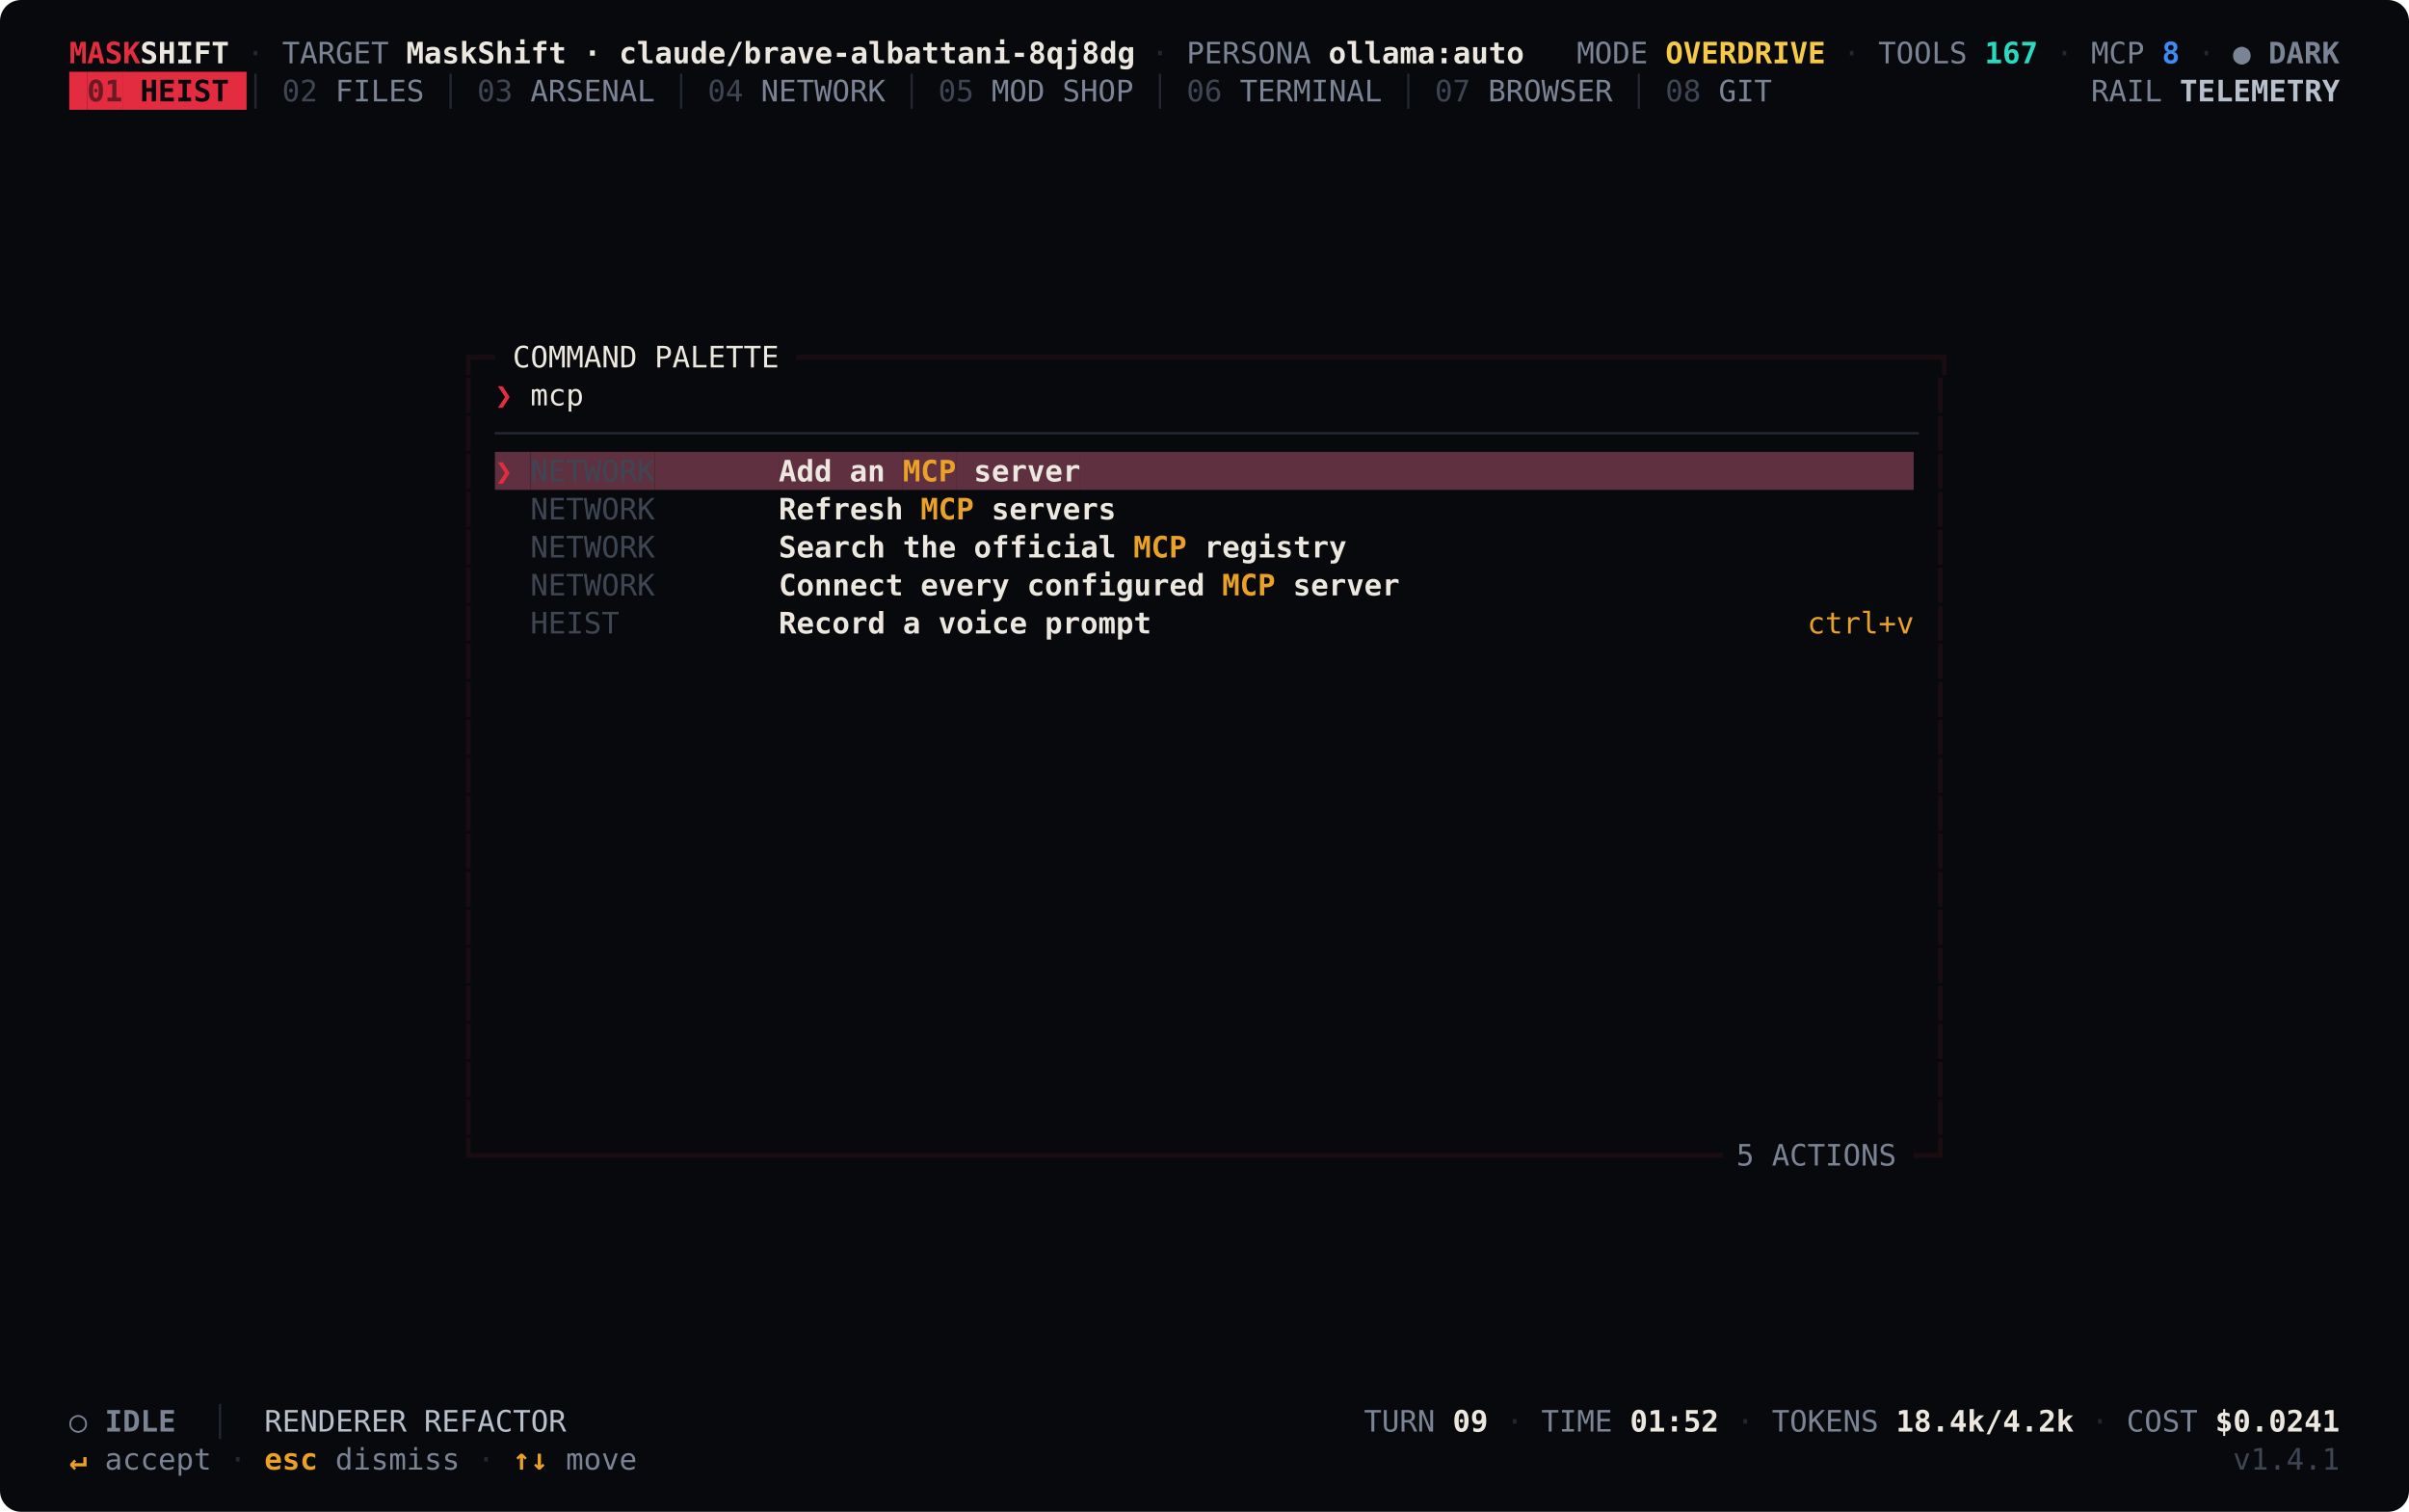
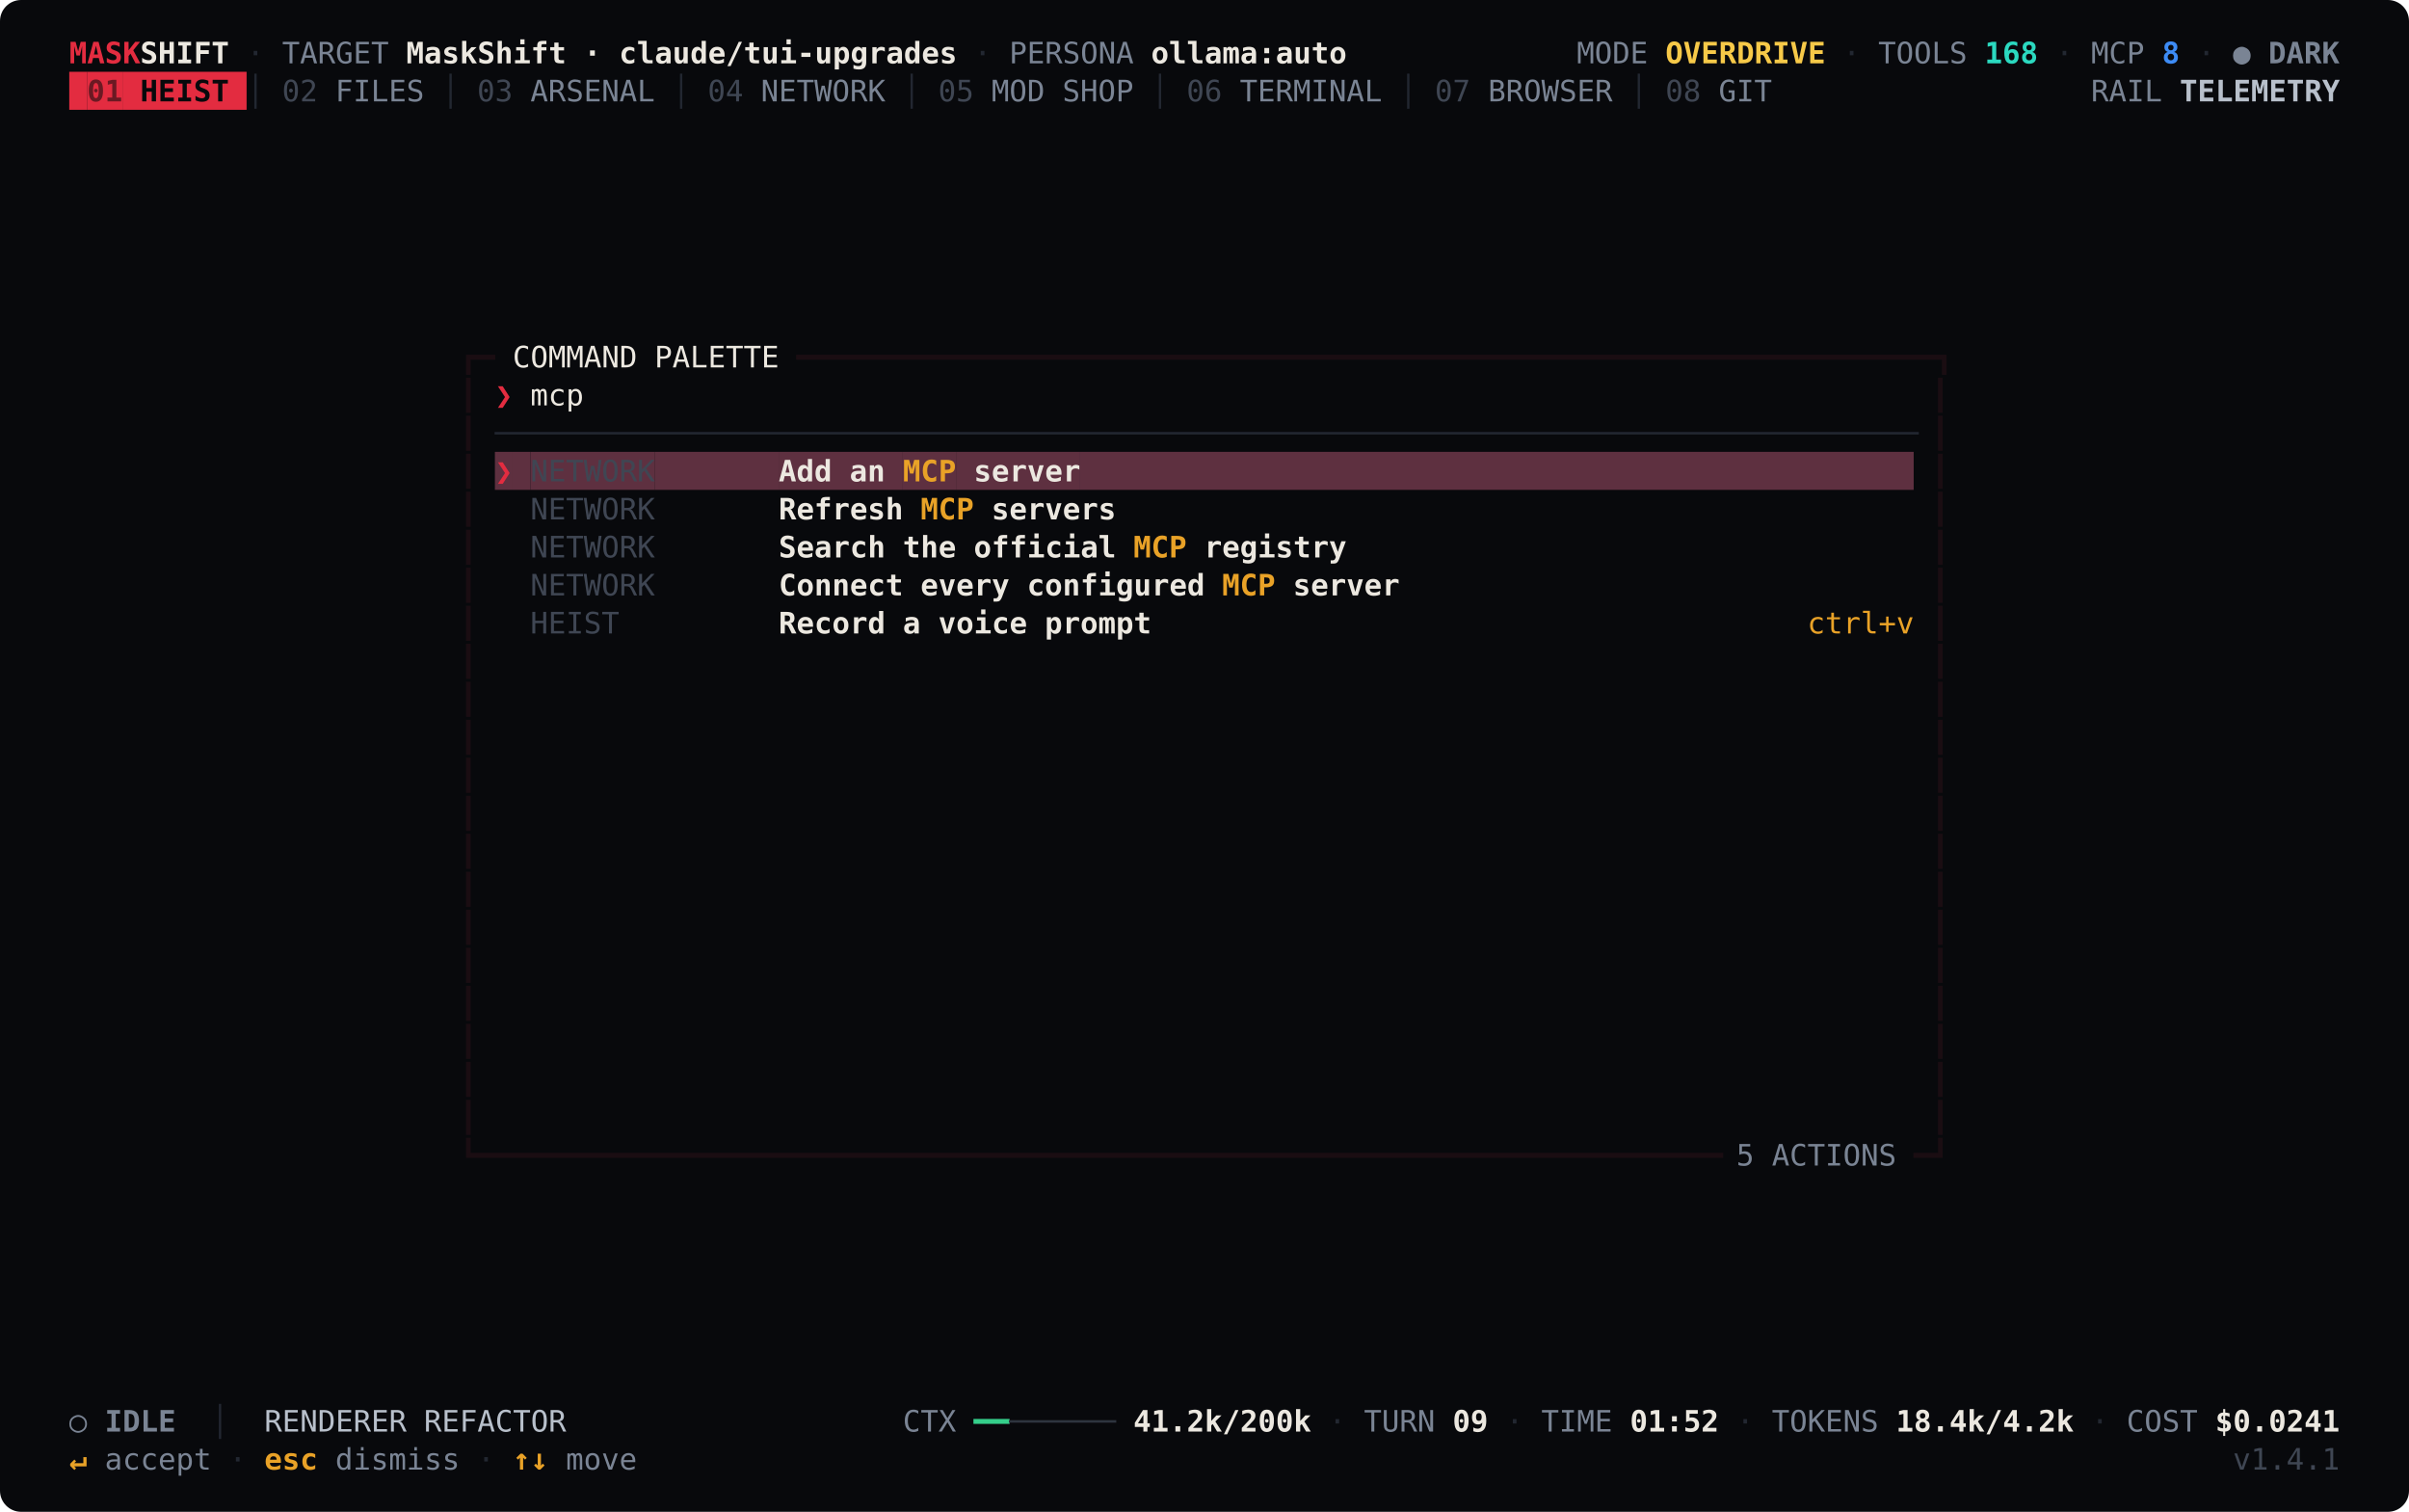
<svg xmlns="http://www.w3.org/2000/svg" width="1141" height="716" viewBox="0 0 1141 716" role="img" aria-label="MaskShift — command palette">
  <rect width="100%" height="100%" rx="10" fill="#08090C" />
  <g font-family="SFMono-Regular, Menlo, Consolas, DejaVu Sans Mono, monospace" font-size="14" xml:space="preserve">
    <text x="32.80" y="30.00" fill="#e32c40" textLength="33.60" lengthAdjust="spacingAndGlyphs" font-weight="700">MASK</text>
    <text x="66.40" y="30.00" fill="#ece8e0" textLength="42.00" lengthAdjust="spacingAndGlyphs" font-weight="700">SHIFT</text>
    <text x="116.80" y="30.00" fill="#222731" textLength="8.40" lengthAdjust="spacingAndGlyphs">·</text>
    <text x="133.60" y="30.00" fill="#7a8494" textLength="50.40" lengthAdjust="spacingAndGlyphs">TARGET</text>
    <text x="192.40" y="30.00" fill="#ece8e0" textLength="75.60" lengthAdjust="spacingAndGlyphs" font-weight="700">MaskShift</text>
    <text x="276.40" y="30.00" fill="#ece8e0" textLength="8.40" lengthAdjust="spacingAndGlyphs" font-weight="700">·</text>
-     <text x="293.20" y="30.00" fill="#ece8e0" textLength="243.60" lengthAdjust="spacingAndGlyphs" font-weight="700">claude/brave-albattani-8qj8dg</text>
-     <text x="545.20" y="30.00" fill="#222731" textLength="8.40" lengthAdjust="spacingAndGlyphs">·</text>
-     <text x="562.00" y="30.00" fill="#7a8494" textLength="58.80" lengthAdjust="spacingAndGlyphs">PERSONA</text>
-     <text x="629.20" y="30.00" fill="#ece8e0" textLength="92.40" lengthAdjust="spacingAndGlyphs" font-weight="700">ollama:auto</text>
+     <text x="293.20" y="30.00" fill="#ece8e0" textLength="159.60" lengthAdjust="spacingAndGlyphs" font-weight="700">claude/tui-upgrades</text>
+     <text x="461.20" y="30.00" fill="#222731" textLength="8.40" lengthAdjust="spacingAndGlyphs">·</text>
+     <text x="478.00" y="30.00" fill="#7a8494" textLength="58.80" lengthAdjust="spacingAndGlyphs">PERSONA</text>
+     <text x="545.20" y="30.00" fill="#ece8e0" textLength="92.40" lengthAdjust="spacingAndGlyphs" font-weight="700">ollama:auto</text>
    <text x="746.80" y="30.00" fill="#7a8494" textLength="33.60" lengthAdjust="spacingAndGlyphs">MODE</text>
    <text x="788.80" y="30.00" fill="#f7c948" textLength="75.60" lengthAdjust="spacingAndGlyphs" font-weight="700">OVERDRIVE</text>
    <text x="872.80" y="30.00" fill="#222731" textLength="8.40" lengthAdjust="spacingAndGlyphs">·</text>
    <text x="889.60" y="30.00" fill="#7a8494" textLength="42.00" lengthAdjust="spacingAndGlyphs">TOOLS</text>
-     <text x="940.00" y="30.00" fill="#2bd9c0" textLength="25.20" lengthAdjust="spacingAndGlyphs" font-weight="700">167</text>
+     <text x="940.00" y="30.00" fill="#2bd9c0" textLength="25.20" lengthAdjust="spacingAndGlyphs" font-weight="700">168</text>
    <text x="973.60" y="30.00" fill="#222731" textLength="8.40" lengthAdjust="spacingAndGlyphs">·</text>
    <text x="990.40" y="30.00" fill="#7a8494" textLength="25.20" lengthAdjust="spacingAndGlyphs">MCP</text>
    <text x="1024.00" y="30.00" fill="#3d8bf5" textLength="8.40" lengthAdjust="spacingAndGlyphs" font-weight="700">8</text>
    <text x="1040.80" y="30.00" fill="#222731" textLength="8.40" lengthAdjust="spacingAndGlyphs">·</text>
    <text x="1057.60" y="30.00" fill="#7a8494" textLength="8.40" lengthAdjust="spacingAndGlyphs">●</text>
    <text x="1074.40" y="30.00" fill="#7a8494" textLength="33.60" lengthAdjust="spacingAndGlyphs" font-weight="700">DARK</text>
    <rect x="32.80" y="34.00" width="8.40" height="18" fill="#e32c40" />
    <rect x="41.20" y="34.00" width="16.80" height="18" fill="#e32c40" />
    <text x="41.20" y="48.00" fill="#6b1923" textLength="16.80" lengthAdjust="spacingAndGlyphs" font-weight="700">01</text>
    <rect x="58.00" y="34.00" width="58.80" height="18" fill="#e32c40" />
    <text x="66.40" y="48.00" fill="#08090c" textLength="42.00" lengthAdjust="spacingAndGlyphs" font-weight="700">HEIST</text>
    <text x="116.80" y="48.00" fill="#222731" textLength="8.40" lengthAdjust="spacingAndGlyphs">│</text>
    <text x="133.60" y="48.00" fill="#3f4653" textLength="16.80" lengthAdjust="spacingAndGlyphs">02</text>
    <text x="158.80" y="48.00" fill="#7a8494" textLength="42.00" lengthAdjust="spacingAndGlyphs">FILES</text>
    <text x="209.20" y="48.00" fill="#222731" textLength="8.40" lengthAdjust="spacingAndGlyphs">│</text>
    <text x="226.00" y="48.00" fill="#3f4653" textLength="16.80" lengthAdjust="spacingAndGlyphs">03</text>
    <text x="251.20" y="48.00" fill="#7a8494" textLength="58.80" lengthAdjust="spacingAndGlyphs">ARSENAL</text>
    <text x="318.40" y="48.00" fill="#222731" textLength="8.40" lengthAdjust="spacingAndGlyphs">│</text>
    <text x="335.20" y="48.00" fill="#3f4653" textLength="16.80" lengthAdjust="spacingAndGlyphs">04</text>
    <text x="360.40" y="48.00" fill="#7a8494" textLength="58.80" lengthAdjust="spacingAndGlyphs">NETWORK</text>
    <text x="427.60" y="48.00" fill="#222731" textLength="8.40" lengthAdjust="spacingAndGlyphs">│</text>
    <text x="444.40" y="48.00" fill="#3f4653" textLength="16.80" lengthAdjust="spacingAndGlyphs">05</text>
    <text x="469.60" y="48.00" fill="#7a8494" textLength="25.20" lengthAdjust="spacingAndGlyphs">MOD</text>
    <text x="503.20" y="48.00" fill="#7a8494" textLength="33.60" lengthAdjust="spacingAndGlyphs">SHOP</text>
    <text x="545.20" y="48.00" fill="#222731" textLength="8.40" lengthAdjust="spacingAndGlyphs">│</text>
    <text x="562.00" y="48.00" fill="#3f4653" textLength="16.80" lengthAdjust="spacingAndGlyphs">06</text>
    <text x="587.20" y="48.00" fill="#7a8494" textLength="67.20" lengthAdjust="spacingAndGlyphs">TERMINAL</text>
    <text x="662.80" y="48.00" fill="#222731" textLength="8.40" lengthAdjust="spacingAndGlyphs">│</text>
    <text x="679.60" y="48.00" fill="#3f4653" textLength="16.80" lengthAdjust="spacingAndGlyphs">07</text>
    <text x="704.80" y="48.00" fill="#7a8494" textLength="58.80" lengthAdjust="spacingAndGlyphs">BROWSER</text>
    <text x="772.00" y="48.00" fill="#222731" textLength="8.40" lengthAdjust="spacingAndGlyphs">│</text>
    <text x="788.80" y="48.00" fill="#3f4653" textLength="16.80" lengthAdjust="spacingAndGlyphs">08</text>
    <text x="814.00" y="48.00" fill="#7a8494" textLength="25.20" lengthAdjust="spacingAndGlyphs">GIT</text>
    <text x="990.40" y="48.00" fill="#7a8494" textLength="33.60" lengthAdjust="spacingAndGlyphs">RAIL</text>
    <text x="1032.40" y="48.00" fill="#b8c0cb" textLength="75.60" lengthAdjust="spacingAndGlyphs" font-weight="700">TELEMETRY</text>
-     <text x="217.60" y="174.00" fill="#190d12" textLength="16.80" lengthAdjust="spacingAndGlyphs">┏━</text>
+     <text x="217.60" y="174.00" fill="#1a0d12" textLength="16.80" lengthAdjust="spacingAndGlyphs">┏━</text>
    <text x="242.80" y="174.00" fill="#ece8e0" textLength="58.80" lengthAdjust="spacingAndGlyphs">COMMAND</text>
    <text x="310.00" y="174.00" fill="#ece8e0" textLength="58.80" lengthAdjust="spacingAndGlyphs">PALETTE</text>
-     <text x="377.20" y="174.00" fill="#190d12" textLength="546.00" lengthAdjust="spacingAndGlyphs">━━━━━━━━━━━━━━━━━━━━━━━━━━━━━━━━━━━━━━━━━━━━━━━━━━━━━━━━━━━━━━━━┓</text>
-     <text x="217.60" y="192.00" fill="#190d12" textLength="8.40" lengthAdjust="spacingAndGlyphs">┃</text>
+     <text x="377.20" y="174.00" fill="#1a0d12" textLength="546.00" lengthAdjust="spacingAndGlyphs">━━━━━━━━━━━━━━━━━━━━━━━━━━━━━━━━━━━━━━━━━━━━━━━━━━━━━━━━━━━━━━━━┓</text>
+     <text x="217.60" y="192.00" fill="#1a0d12" textLength="8.40" lengthAdjust="spacingAndGlyphs">┃</text>
    <text x="234.40" y="192.00" fill="#e32c40" textLength="8.40" lengthAdjust="spacingAndGlyphs">❯</text>
    <text x="251.20" y="192.00" fill="#ece8e0" textLength="25.20" lengthAdjust="spacingAndGlyphs">mcp</text>
-     <text x="914.80" y="192.00" fill="#190d12" textLength="8.40" lengthAdjust="spacingAndGlyphs">┃</text>
-     <text x="217.60" y="210.00" fill="#190d12" textLength="8.40" lengthAdjust="spacingAndGlyphs">┃</text>
+     <text x="914.80" y="192.00" fill="#1a0d12" textLength="8.40" lengthAdjust="spacingAndGlyphs">┃</text>
+     <text x="217.60" y="210.00" fill="#1a0d12" textLength="8.40" lengthAdjust="spacingAndGlyphs">┃</text>
    <text x="234.40" y="210.00" fill="#222731" textLength="672.00" lengthAdjust="spacingAndGlyphs">────────────────────────────────────────────────────────────────────────────────</text>
-     <text x="914.80" y="210.00" fill="#190d12" textLength="8.40" lengthAdjust="spacingAndGlyphs">┃</text>
-     <text x="217.60" y="228.00" fill="#190d12" textLength="8.40" lengthAdjust="spacingAndGlyphs">┃</text>
+     <text x="914.80" y="210.00" fill="#1a0d12" textLength="8.40" lengthAdjust="spacingAndGlyphs">┃</text>
+     <text x="217.60" y="228.00" fill="#1a0d12" textLength="8.40" lengthAdjust="spacingAndGlyphs">┃</text>
    <rect x="234.40" y="214.00" width="8.40" height="18" fill="#5e3040" />
    <text x="234.40" y="228.00" fill="#e32c40" textLength="8.40" lengthAdjust="spacingAndGlyphs">❯</text>
    <rect x="242.80" y="214.00" width="8.40" height="18" fill="#5e3040" />
    <rect x="251.20" y="214.00" width="58.80" height="18" fill="#5e3040" />
    <text x="251.20" y="228.00" fill="#3f4653" textLength="58.80" lengthAdjust="spacingAndGlyphs">NETWORK</text>
    <rect x="310.00" y="214.00" width="58.80" height="18" fill="#5e3040" />
    <rect x="368.80" y="214.00" width="58.80" height="18" fill="#5e3040" />
    <text x="368.80" y="228.00" fill="#ece8e0" textLength="25.20" lengthAdjust="spacingAndGlyphs" font-weight="700">Add</text>
    <text x="402.40" y="228.00" fill="#ece8e0" textLength="16.80" lengthAdjust="spacingAndGlyphs" font-weight="700">an</text>
    <rect x="427.60" y="214.00" width="25.20" height="18" fill="#5e3040" />
    <text x="427.60" y="228.00" fill="#e9a227" textLength="25.20" lengthAdjust="spacingAndGlyphs" font-weight="700">MCP</text>
    <rect x="452.80" y="214.00" width="58.80" height="18" fill="#5e3040" />
    <text x="461.20" y="228.00" fill="#ece8e0" textLength="50.40" lengthAdjust="spacingAndGlyphs" font-weight="700">server</text>
    <rect x="511.60" y="214.00" width="394.80" height="18" fill="#5e3040" />
-     <text x="914.80" y="228.00" fill="#190d12" textLength="8.40" lengthAdjust="spacingAndGlyphs">┃</text>
-     <text x="217.60" y="246.00" fill="#190d12" textLength="8.40" lengthAdjust="spacingAndGlyphs">┃</text>
+     <text x="914.80" y="228.00" fill="#1a0d12" textLength="8.40" lengthAdjust="spacingAndGlyphs">┃</text>
+     <text x="217.60" y="246.00" fill="#1a0d12" textLength="8.40" lengthAdjust="spacingAndGlyphs">┃</text>
    <text x="251.20" y="246.00" fill="#3f4653" textLength="58.80" lengthAdjust="spacingAndGlyphs">NETWORK</text>
    <text x="368.80" y="246.00" fill="#ece8e0" textLength="58.80" lengthAdjust="spacingAndGlyphs" font-weight="700">Refresh</text>
    <text x="436.00" y="246.00" fill="#e9a227" textLength="25.20" lengthAdjust="spacingAndGlyphs" font-weight="700">MCP</text>
    <text x="469.60" y="246.00" fill="#ece8e0" textLength="58.80" lengthAdjust="spacingAndGlyphs" font-weight="700">servers</text>
-     <text x="914.80" y="246.00" fill="#190d12" textLength="8.40" lengthAdjust="spacingAndGlyphs">┃</text>
-     <text x="217.60" y="264.00" fill="#190d12" textLength="8.40" lengthAdjust="spacingAndGlyphs">┃</text>
+     <text x="914.80" y="246.00" fill="#1a0d12" textLength="8.40" lengthAdjust="spacingAndGlyphs">┃</text>
+     <text x="217.60" y="264.00" fill="#1a0d12" textLength="8.40" lengthAdjust="spacingAndGlyphs">┃</text>
    <text x="251.20" y="264.00" fill="#3f4653" textLength="58.80" lengthAdjust="spacingAndGlyphs">NETWORK</text>
    <text x="368.80" y="264.00" fill="#ece8e0" textLength="50.40" lengthAdjust="spacingAndGlyphs" font-weight="700">Search</text>
    <text x="427.60" y="264.00" fill="#ece8e0" textLength="25.20" lengthAdjust="spacingAndGlyphs" font-weight="700">the</text>
    <text x="461.20" y="264.00" fill="#ece8e0" textLength="67.20" lengthAdjust="spacingAndGlyphs" font-weight="700">official</text>
    <text x="536.80" y="264.00" fill="#e9a227" textLength="25.20" lengthAdjust="spacingAndGlyphs" font-weight="700">MCP</text>
    <text x="570.40" y="264.00" fill="#ece8e0" textLength="67.20" lengthAdjust="spacingAndGlyphs" font-weight="700">registry</text>
-     <text x="914.80" y="264.00" fill="#190d12" textLength="8.40" lengthAdjust="spacingAndGlyphs">┃</text>
-     <text x="217.60" y="282.00" fill="#190d12" textLength="8.40" lengthAdjust="spacingAndGlyphs">┃</text>
+     <text x="914.80" y="264.00" fill="#1a0d12" textLength="8.40" lengthAdjust="spacingAndGlyphs">┃</text>
+     <text x="217.60" y="282.00" fill="#1a0d12" textLength="8.40" lengthAdjust="spacingAndGlyphs">┃</text>
    <text x="251.20" y="282.00" fill="#3f4653" textLength="58.80" lengthAdjust="spacingAndGlyphs">NETWORK</text>
    <text x="368.80" y="282.00" fill="#ece8e0" textLength="58.80" lengthAdjust="spacingAndGlyphs" font-weight="700">Connect</text>
    <text x="436.00" y="282.00" fill="#ece8e0" textLength="42.00" lengthAdjust="spacingAndGlyphs" font-weight="700">every</text>
    <text x="486.40" y="282.00" fill="#ece8e0" textLength="84.00" lengthAdjust="spacingAndGlyphs" font-weight="700">configured</text>
    <text x="578.80" y="282.00" fill="#e9a227" textLength="25.20" lengthAdjust="spacingAndGlyphs" font-weight="700">MCP</text>
    <text x="612.40" y="282.00" fill="#ece8e0" textLength="50.40" lengthAdjust="spacingAndGlyphs" font-weight="700">server</text>
-     <text x="914.80" y="282.00" fill="#190d12" textLength="8.40" lengthAdjust="spacingAndGlyphs">┃</text>
-     <text x="217.60" y="300.00" fill="#190d12" textLength="8.40" lengthAdjust="spacingAndGlyphs">┃</text>
+     <text x="914.80" y="282.00" fill="#1a0d12" textLength="8.40" lengthAdjust="spacingAndGlyphs">┃</text>
+     <text x="217.60" y="300.00" fill="#1a0d12" textLength="8.40" lengthAdjust="spacingAndGlyphs">┃</text>
    <text x="251.20" y="300.00" fill="#3f4653" textLength="42.00" lengthAdjust="spacingAndGlyphs">HEIST</text>
    <text x="368.80" y="300.00" fill="#ece8e0" textLength="50.40" lengthAdjust="spacingAndGlyphs" font-weight="700">Record</text>
    <text x="427.60" y="300.00" fill="#ece8e0" textLength="8.40" lengthAdjust="spacingAndGlyphs" font-weight="700">a</text>
    <text x="444.40" y="300.00" fill="#ece8e0" textLength="42.00" lengthAdjust="spacingAndGlyphs" font-weight="700">voice</text>
    <text x="494.80" y="300.00" fill="#ece8e0" textLength="50.40" lengthAdjust="spacingAndGlyphs" font-weight="700">prompt</text>
    <text x="856.00" y="300.00" fill="#e9a227" textLength="50.40" lengthAdjust="spacingAndGlyphs">ctrl+v</text>
-     <text x="914.80" y="300.00" fill="#190d12" textLength="8.40" lengthAdjust="spacingAndGlyphs">┃</text>
-     <text x="217.60" y="318.00" fill="#190d12" textLength="8.40" lengthAdjust="spacingAndGlyphs">┃</text>
-     <text x="914.80" y="318.00" fill="#190d12" textLength="8.40" lengthAdjust="spacingAndGlyphs">┃</text>
-     <text x="217.60" y="336.00" fill="#190d12" textLength="8.40" lengthAdjust="spacingAndGlyphs">┃</text>
-     <text x="914.80" y="336.00" fill="#190d12" textLength="8.40" lengthAdjust="spacingAndGlyphs">┃</text>
-     <text x="217.60" y="354.00" fill="#190d12" textLength="8.40" lengthAdjust="spacingAndGlyphs">┃</text>
-     <text x="914.80" y="354.00" fill="#190d12" textLength="8.40" lengthAdjust="spacingAndGlyphs">┃</text>
-     <text x="217.60" y="372.00" fill="#190d12" textLength="8.40" lengthAdjust="spacingAndGlyphs">┃</text>
-     <text x="914.80" y="372.00" fill="#190d12" textLength="8.40" lengthAdjust="spacingAndGlyphs">┃</text>
-     <text x="217.60" y="390.00" fill="#190d12" textLength="8.40" lengthAdjust="spacingAndGlyphs">┃</text>
-     <text x="914.80" y="390.00" fill="#190d12" textLength="8.40" lengthAdjust="spacingAndGlyphs">┃</text>
-     <text x="217.60" y="408.00" fill="#190d12" textLength="8.40" lengthAdjust="spacingAndGlyphs">┃</text>
-     <text x="914.80" y="408.00" fill="#190d12" textLength="8.40" lengthAdjust="spacingAndGlyphs">┃</text>
-     <text x="217.60" y="426.00" fill="#190d12" textLength="8.40" lengthAdjust="spacingAndGlyphs">┃</text>
-     <text x="914.80" y="426.00" fill="#190d12" textLength="8.40" lengthAdjust="spacingAndGlyphs">┃</text>
-     <text x="217.60" y="444.00" fill="#190d12" textLength="8.40" lengthAdjust="spacingAndGlyphs">┃</text>
-     <text x="914.80" y="444.00" fill="#190d12" textLength="8.40" lengthAdjust="spacingAndGlyphs">┃</text>
-     <text x="217.60" y="462.00" fill="#190d12" textLength="8.40" lengthAdjust="spacingAndGlyphs">┃</text>
-     <text x="914.80" y="462.00" fill="#190d12" textLength="8.40" lengthAdjust="spacingAndGlyphs">┃</text>
-     <text x="217.60" y="480.00" fill="#190d12" textLength="8.40" lengthAdjust="spacingAndGlyphs">┃</text>
-     <text x="914.80" y="480.00" fill="#190d12" textLength="8.40" lengthAdjust="spacingAndGlyphs">┃</text>
-     <text x="217.60" y="498.00" fill="#190d12" textLength="8.40" lengthAdjust="spacingAndGlyphs">┃</text>
-     <text x="914.80" y="498.00" fill="#190d12" textLength="8.40" lengthAdjust="spacingAndGlyphs">┃</text>
-     <text x="217.60" y="516.00" fill="#190d12" textLength="8.40" lengthAdjust="spacingAndGlyphs">┃</text>
-     <text x="914.80" y="516.00" fill="#190d12" textLength="8.40" lengthAdjust="spacingAndGlyphs">┃</text>
-     <text x="217.60" y="534.00" fill="#190d12" textLength="8.40" lengthAdjust="spacingAndGlyphs">┃</text>
-     <text x="914.80" y="534.00" fill="#190d12" textLength="8.40" lengthAdjust="spacingAndGlyphs">┃</text>
-     <text x="217.60" y="552.00" fill="#190d12" textLength="596.40" lengthAdjust="spacingAndGlyphs">┗━━━━━━━━━━━━━━━━━━━━━━━━━━━━━━━━━━━━━━━━━━━━━━━━━━━━━━━━━━━━━━━━━━━━━━</text>
+     <text x="914.80" y="300.00" fill="#1a0d12" textLength="8.40" lengthAdjust="spacingAndGlyphs">┃</text>
+     <text x="217.60" y="318.00" fill="#1a0d12" textLength="8.40" lengthAdjust="spacingAndGlyphs">┃</text>
+     <text x="914.80" y="318.00" fill="#1a0d12" textLength="8.40" lengthAdjust="spacingAndGlyphs">┃</text>
+     <text x="217.60" y="336.00" fill="#1a0d12" textLength="8.40" lengthAdjust="spacingAndGlyphs">┃</text>
+     <text x="914.80" y="336.00" fill="#1a0d12" textLength="8.40" lengthAdjust="spacingAndGlyphs">┃</text>
+     <text x="217.60" y="354.00" fill="#1a0d12" textLength="8.40" lengthAdjust="spacingAndGlyphs">┃</text>
+     <text x="914.80" y="354.00" fill="#1a0d12" textLength="8.40" lengthAdjust="spacingAndGlyphs">┃</text>
+     <text x="217.60" y="372.00" fill="#1a0d12" textLength="8.40" lengthAdjust="spacingAndGlyphs">┃</text>
+     <text x="914.80" y="372.00" fill="#1a0d12" textLength="8.40" lengthAdjust="spacingAndGlyphs">┃</text>
+     <text x="217.60" y="390.00" fill="#1a0d12" textLength="8.40" lengthAdjust="spacingAndGlyphs">┃</text>
+     <text x="914.80" y="390.00" fill="#1a0d12" textLength="8.40" lengthAdjust="spacingAndGlyphs">┃</text>
+     <text x="217.60" y="408.00" fill="#1a0d12" textLength="8.40" lengthAdjust="spacingAndGlyphs">┃</text>
+     <text x="914.80" y="408.00" fill="#1a0d12" textLength="8.40" lengthAdjust="spacingAndGlyphs">┃</text>
+     <text x="217.60" y="426.00" fill="#1a0d12" textLength="8.40" lengthAdjust="spacingAndGlyphs">┃</text>
+     <text x="914.80" y="426.00" fill="#1a0d12" textLength="8.40" lengthAdjust="spacingAndGlyphs">┃</text>
+     <text x="217.60" y="444.00" fill="#1a0d12" textLength="8.40" lengthAdjust="spacingAndGlyphs">┃</text>
+     <text x="914.80" y="444.00" fill="#1a0d12" textLength="8.40" lengthAdjust="spacingAndGlyphs">┃</text>
+     <text x="217.60" y="462.00" fill="#1a0d12" textLength="8.40" lengthAdjust="spacingAndGlyphs">┃</text>
+     <text x="914.80" y="462.00" fill="#1a0d12" textLength="8.40" lengthAdjust="spacingAndGlyphs">┃</text>
+     <text x="217.60" y="480.00" fill="#1a0d12" textLength="8.40" lengthAdjust="spacingAndGlyphs">┃</text>
+     <text x="914.80" y="480.00" fill="#1a0d12" textLength="8.40" lengthAdjust="spacingAndGlyphs">┃</text>
+     <text x="217.60" y="498.00" fill="#1a0d12" textLength="8.40" lengthAdjust="spacingAndGlyphs">┃</text>
+     <text x="914.80" y="498.00" fill="#1a0d12" textLength="8.40" lengthAdjust="spacingAndGlyphs">┃</text>
+     <text x="217.60" y="516.00" fill="#1a0d12" textLength="8.40" lengthAdjust="spacingAndGlyphs">┃</text>
+     <text x="914.80" y="516.00" fill="#1a0d12" textLength="8.40" lengthAdjust="spacingAndGlyphs">┃</text>
+     <text x="217.60" y="534.00" fill="#1a0d12" textLength="8.40" lengthAdjust="spacingAndGlyphs">┃</text>
+     <text x="914.80" y="534.00" fill="#1a0d12" textLength="8.40" lengthAdjust="spacingAndGlyphs">┃</text>
+     <text x="217.60" y="552.00" fill="#1a0d12" textLength="596.40" lengthAdjust="spacingAndGlyphs">┗━━━━━━━━━━━━━━━━━━━━━━━━━━━━━━━━━━━━━━━━━━━━━━━━━━━━━━━━━━━━━━━━━━━━━━</text>
    <text x="822.40" y="552.00" fill="#7a8494" textLength="8.40" lengthAdjust="spacingAndGlyphs">5</text>
    <text x="839.20" y="552.00" fill="#7a8494" textLength="58.80" lengthAdjust="spacingAndGlyphs">ACTIONS</text>
-     <text x="906.40" y="552.00" fill="#190d12" textLength="16.80" lengthAdjust="spacingAndGlyphs">━┛</text>
+     <text x="906.40" y="552.00" fill="#1a0d12" textLength="16.80" lengthAdjust="spacingAndGlyphs">━┛</text>
    <text x="32.80" y="678.00" fill="#7a8494" textLength="8.40" lengthAdjust="spacingAndGlyphs">○</text>
    <text x="49.60" y="678.00" fill="#7a8494" textLength="33.60" lengthAdjust="spacingAndGlyphs" font-weight="700">IDLE</text>
    <text x="100.00" y="678.00" fill="#222731" textLength="8.40" lengthAdjust="spacingAndGlyphs">│</text>
    <text x="125.20" y="678.00" fill="#b8c0cb" textLength="67.20" lengthAdjust="spacingAndGlyphs">RENDERER</text>
    <text x="200.80" y="678.00" fill="#b8c0cb" textLength="67.20" lengthAdjust="spacingAndGlyphs">REFACTOR</text>
+     <text x="427.60" y="678.00" fill="#7a8494" textLength="25.20" lengthAdjust="spacingAndGlyphs">CTX</text>
+     <text x="461.20" y="678.00" fill="#35cf8b" textLength="16.80" lengthAdjust="spacingAndGlyphs">━━</text>
+     <text x="478.00" y="678.00" fill="#2e343f" textLength="50.40" lengthAdjust="spacingAndGlyphs">──────</text>
+     <text x="536.80" y="678.00" fill="#ece8e0" textLength="84.00" lengthAdjust="spacingAndGlyphs" font-weight="700">41.2k/200k</text>
+     <text x="629.20" y="678.00" fill="#222731" textLength="8.40" lengthAdjust="spacingAndGlyphs">·</text>
    <text x="646.00" y="678.00" fill="#7a8494" textLength="33.60" lengthAdjust="spacingAndGlyphs">TURN</text>
    <text x="688.00" y="678.00" fill="#ece8e0" textLength="16.80" lengthAdjust="spacingAndGlyphs" font-weight="700">09</text>
    <text x="713.20" y="678.00" fill="#222731" textLength="8.40" lengthAdjust="spacingAndGlyphs">·</text>
    <text x="730.00" y="678.00" fill="#7a8494" textLength="33.60" lengthAdjust="spacingAndGlyphs">TIME</text>
    <text x="772.00" y="678.00" fill="#ece8e0" textLength="42.00" lengthAdjust="spacingAndGlyphs" font-weight="700">01:52</text>
    <text x="822.40" y="678.00" fill="#222731" textLength="8.40" lengthAdjust="spacingAndGlyphs">·</text>
    <text x="839.20" y="678.00" fill="#7a8494" textLength="50.40" lengthAdjust="spacingAndGlyphs">TOKENS</text>
    <text x="898.00" y="678.00" fill="#ece8e0" textLength="84.00" lengthAdjust="spacingAndGlyphs" font-weight="700">18.4k/4.2k</text>
    <text x="990.40" y="678.00" fill="#222731" textLength="8.40" lengthAdjust="spacingAndGlyphs">·</text>
    <text x="1007.20" y="678.00" fill="#7a8494" textLength="33.60" lengthAdjust="spacingAndGlyphs">COST</text>
    <text x="1049.20" y="678.00" fill="#ece8e0" textLength="58.80" lengthAdjust="spacingAndGlyphs" font-weight="700">$0.0241</text>
    <text x="32.80" y="696.00" fill="#e9a227" textLength="8.40" lengthAdjust="spacingAndGlyphs" font-weight="700">↵</text>
    <text x="49.60" y="696.00" fill="#7a8494" textLength="50.40" lengthAdjust="spacingAndGlyphs">accept</text>
    <text x="108.40" y="696.00" fill="#222731" textLength="8.40" lengthAdjust="spacingAndGlyphs">·</text>
    <text x="125.20" y="696.00" fill="#e9a227" textLength="25.20" lengthAdjust="spacingAndGlyphs" font-weight="700">esc</text>
    <text x="158.80" y="696.00" fill="#7a8494" textLength="58.80" lengthAdjust="spacingAndGlyphs">dismiss</text>
    <text x="226.00" y="696.00" fill="#222731" textLength="8.40" lengthAdjust="spacingAndGlyphs">·</text>
    <text x="242.80" y="696.00" fill="#e9a227" textLength="16.80" lengthAdjust="spacingAndGlyphs" font-weight="700">↑↓</text>
    <text x="268.00" y="696.00" fill="#7a8494" textLength="33.60" lengthAdjust="spacingAndGlyphs">move</text>
    <text x="1057.60" y="696.00" fill="#3f4653" textLength="50.40" lengthAdjust="spacingAndGlyphs">v1.4.1</text>
  </g>
</svg>
